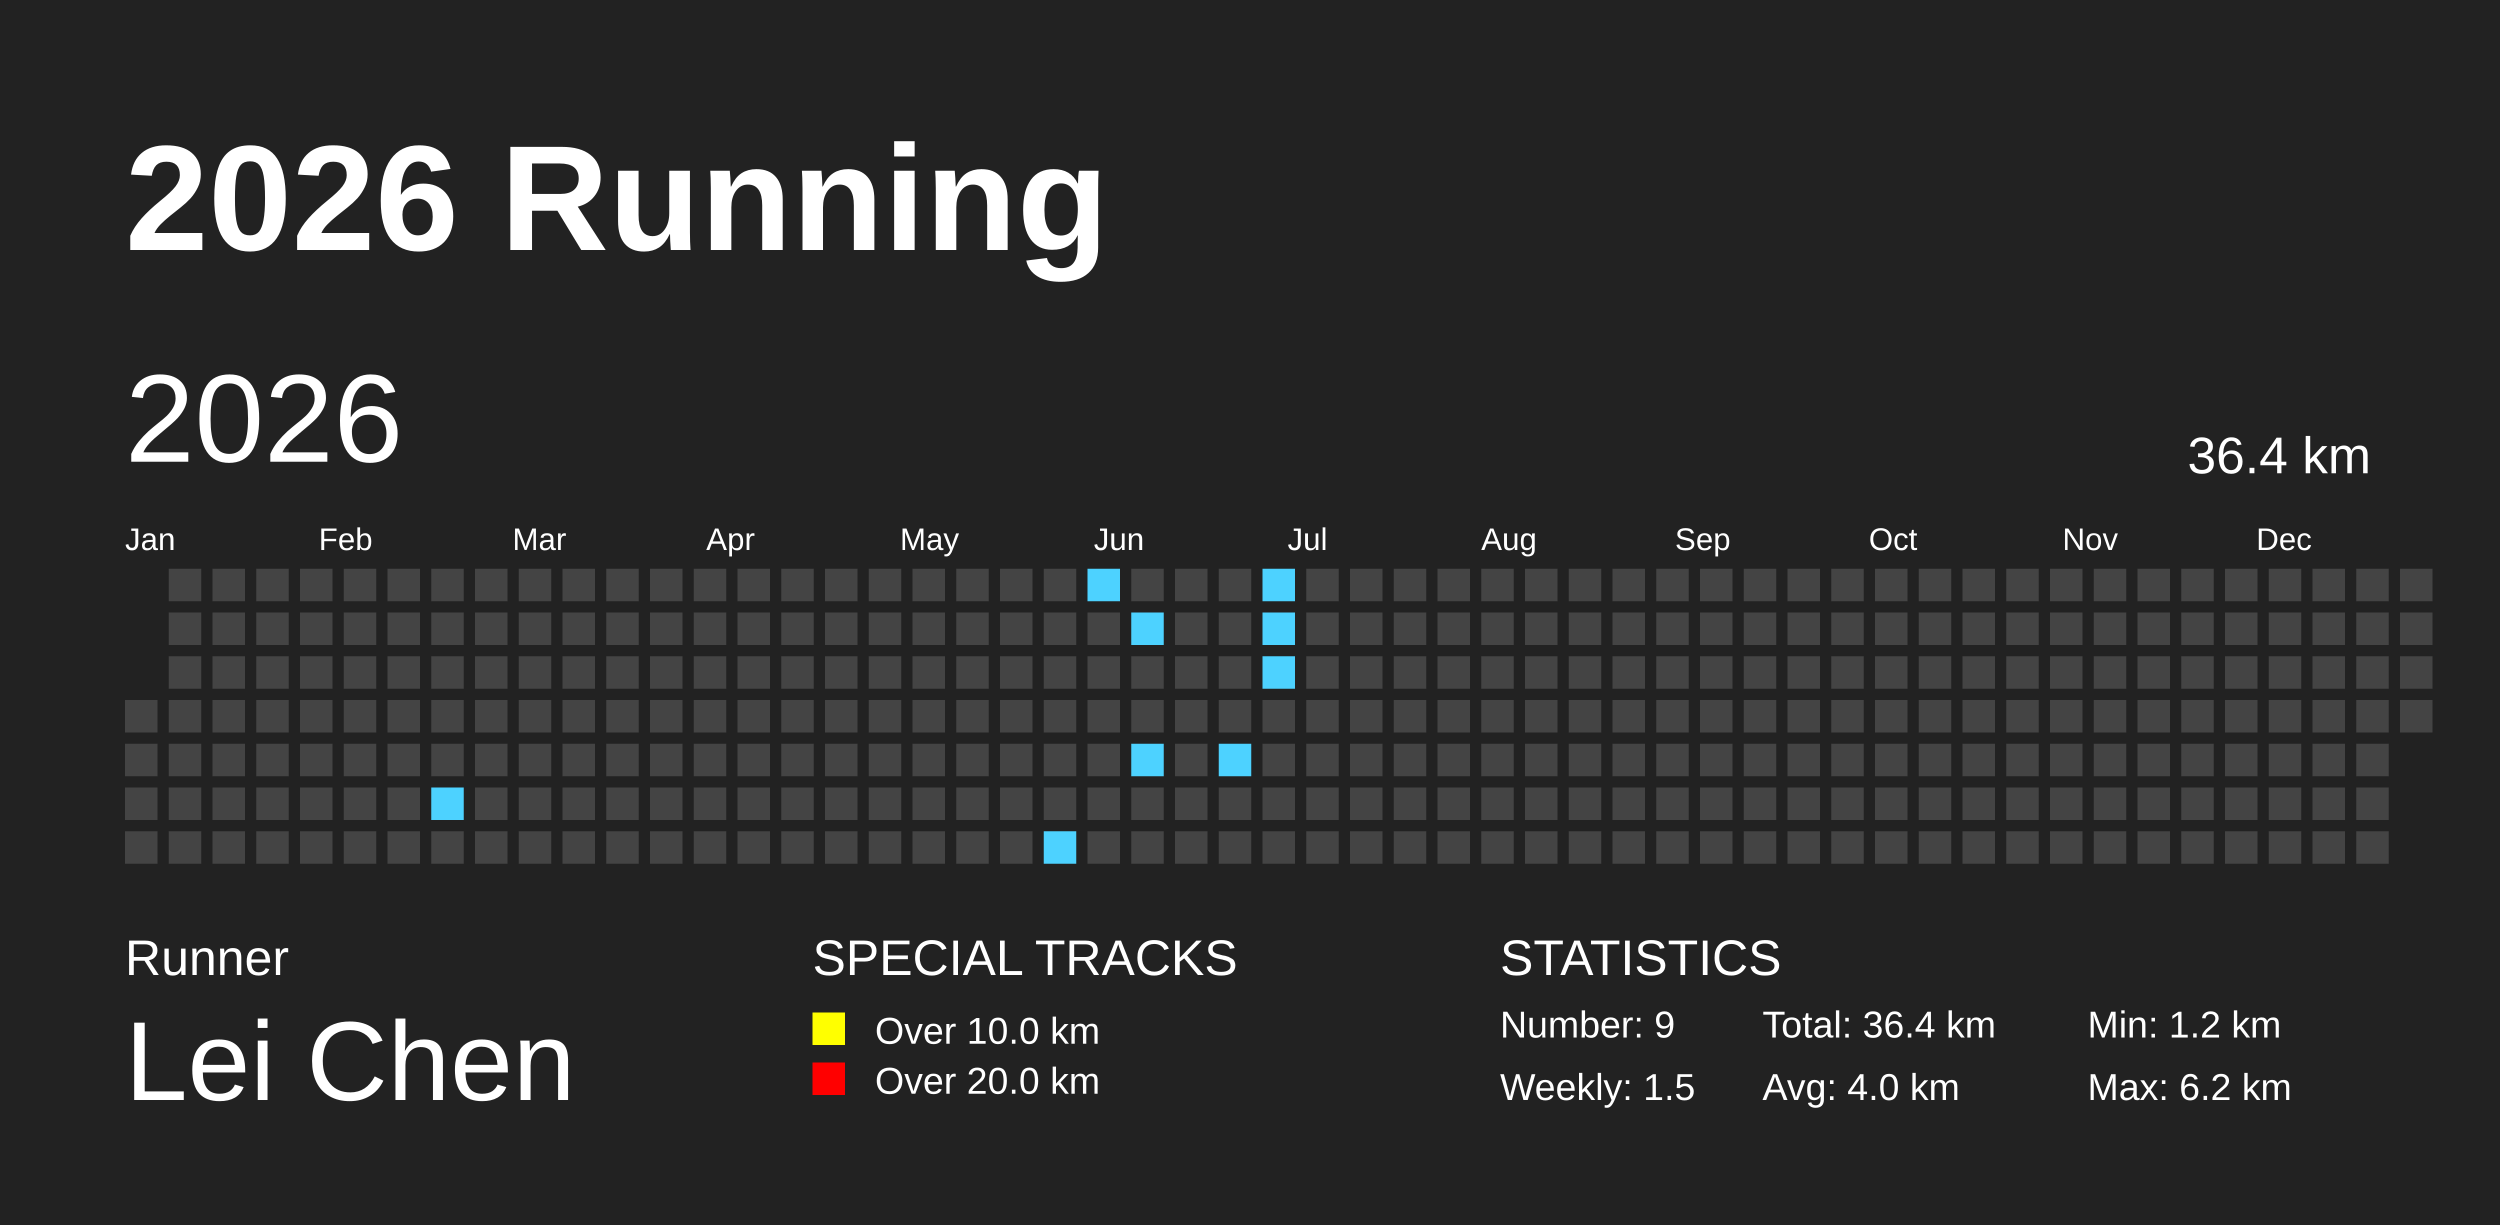
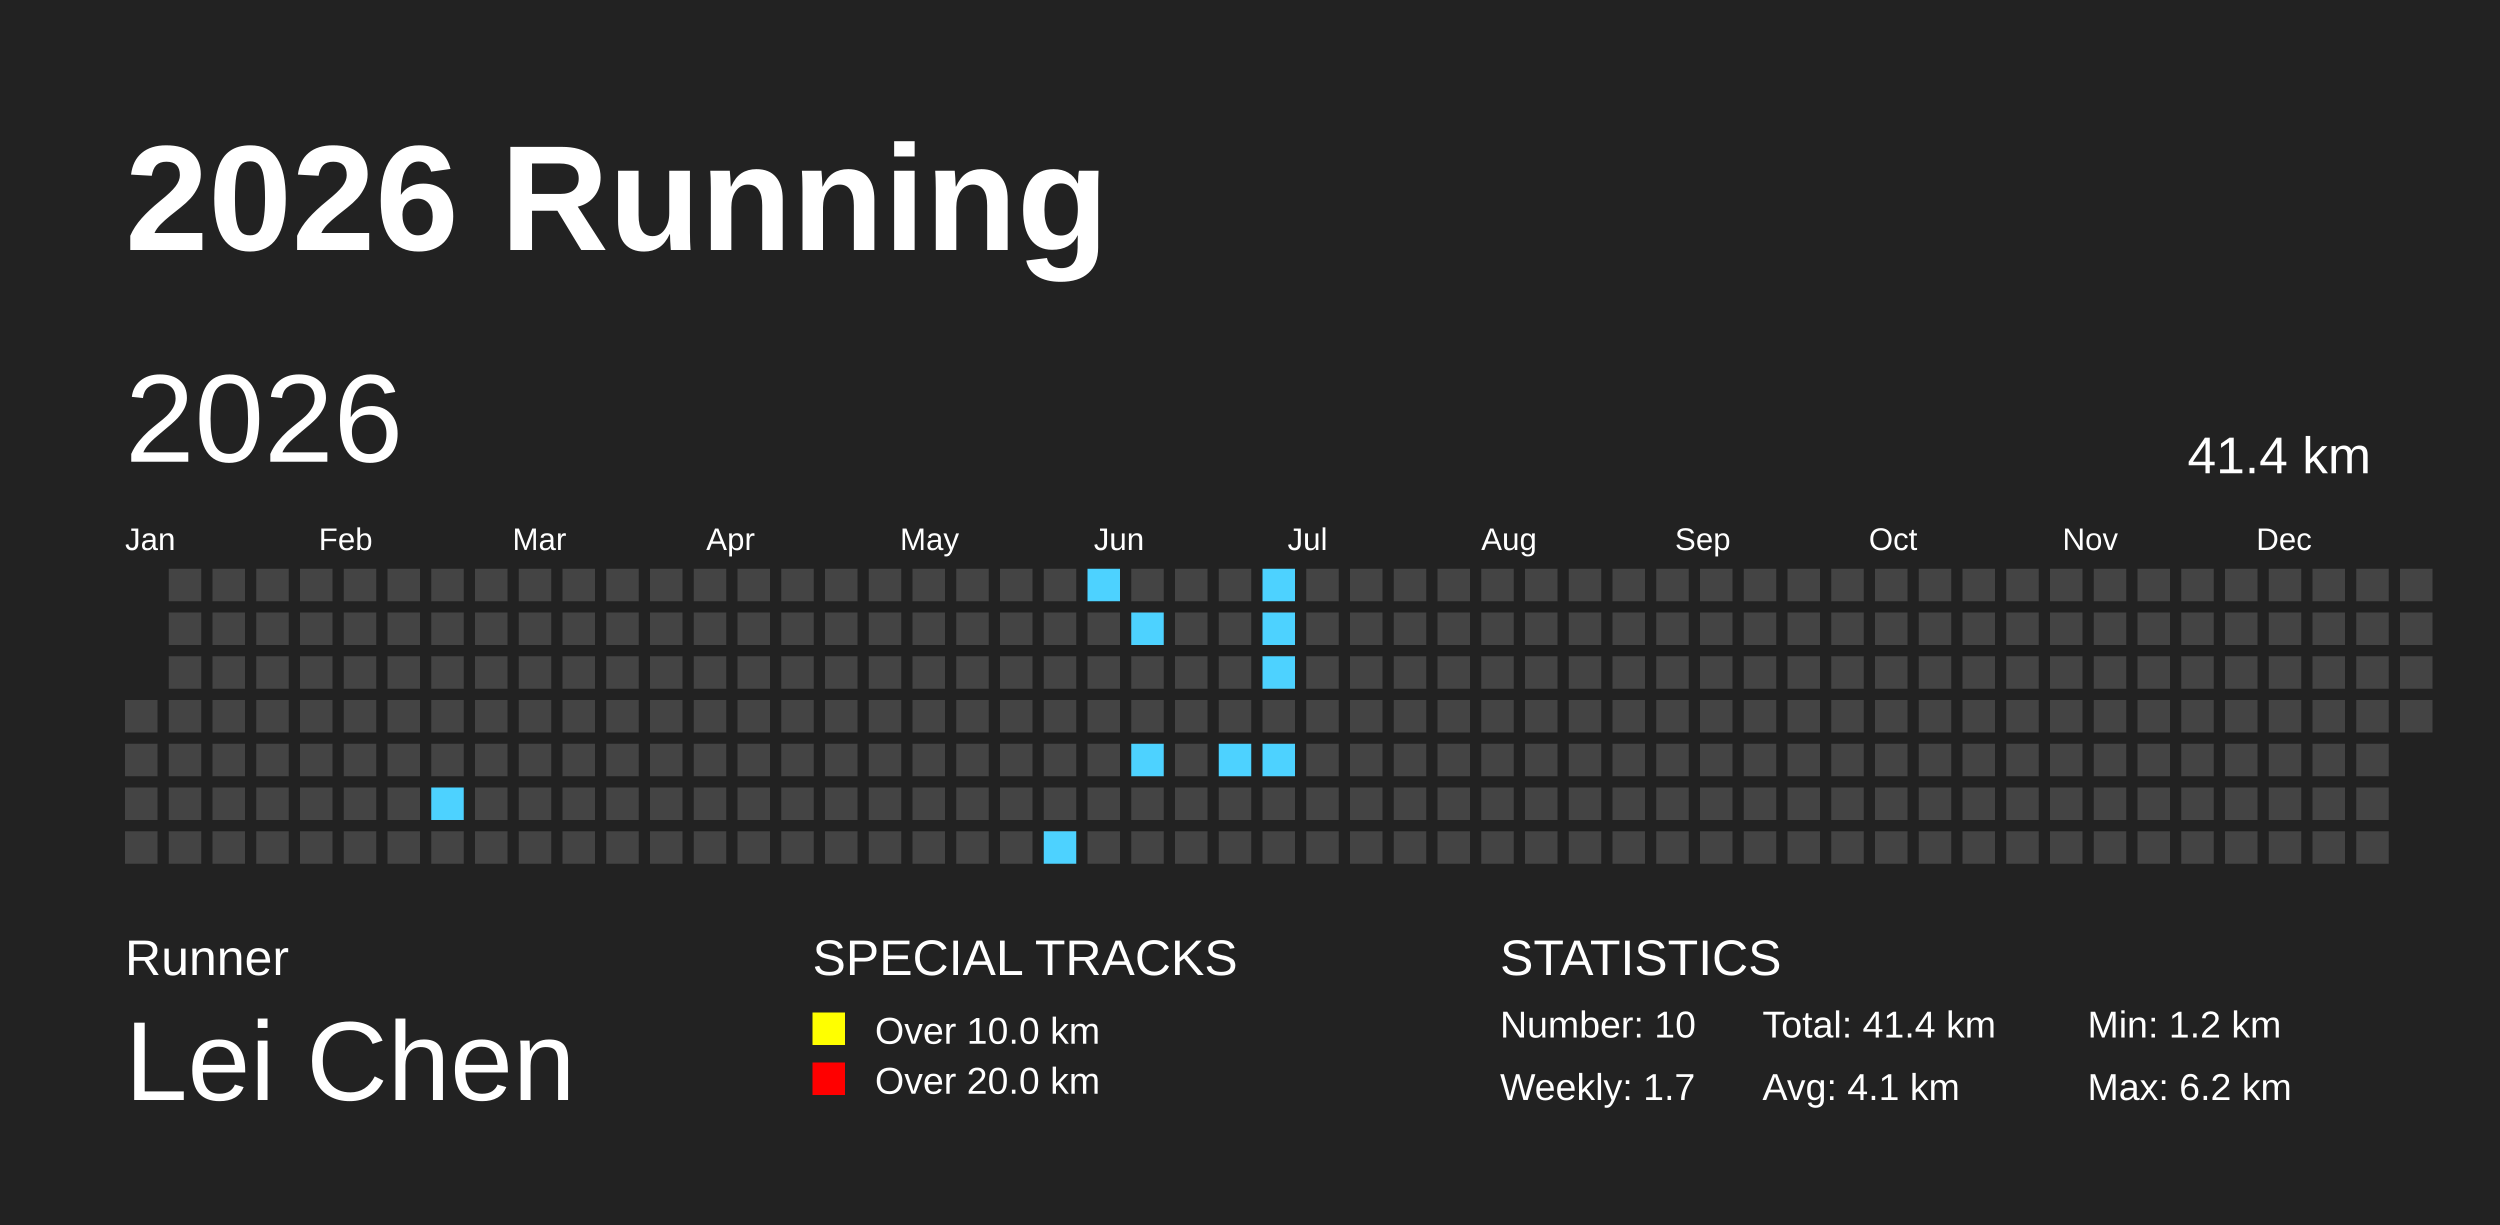
<svg xmlns="http://www.w3.org/2000/svg" baseProfile="full" height="98mm" version="1.1" viewBox="0,0,200,98" width="200mm">
  <defs />
  <rect fill="#222222" height="98" width="200" x="0" y="0" />
  <text fill="#FFFFFF" style="font-size:12px; font-family:Arial; font-weight:bold;" x="10" y="20">2026 Running</text>
  <text fill="#FFFFFF" style="font-size:4px; font-family:Arial" x="10" y="78">Runner</text>
  <text fill="#FFFFFF" style="font-size:9px; font-family:Arial" x="10" y="88">Lei Chen</text>
  <text fill="#FFFFFF" style="font-size:4px; font-family:Arial" x="65" y="78">SPECIAL TRACKS</text>
  <rect fill="yellow" height="2.6" width="2.6" x="65" y="81" />
  <text fill="#FFFFFF" style="font-size:3px; font-family:Arial" x="70" y="83.5">Over 10.0 km</text>
  <rect fill="red" height="2.6" width="2.6" x="65" y="85" />
  <text fill="#FFFFFF" style="font-size:3px; font-family:Arial" x="70" y="87.5">Over 20.0 km</text>
  <text fill="#FFFFFF" style="font-size:4px; font-family:Arial" x="120" y="78">STATISTICS</text>
-   <text fill="#FFFFFF" style="font-size:3px; font-family:Arial" x="120" y="83">Number: 9</text>
-   <text fill="#FFFFFF" style="font-size:3px; font-family:Arial" x="120" y="88">Weekly: 1.5</text>
-   <text fill="#FFFFFF" style="font-size:3px; font-family:Arial" x="141" y="83">Total: 36.4 km</text>
-   <text fill="#FFFFFF" style="font-size:3px; font-family:Arial" x="141" y="88">Avg: 4.0 km</text>
+   <text fill="#FFFFFF" style="font-size:3px; font-family:Arial" x="120" y="83">Number: 10</text>
+   <text fill="#FFFFFF" style="font-size:3px; font-family:Arial" x="120" y="88">Weekly: 1.7</text>
+   <text fill="#FFFFFF" style="font-size:3px; font-family:Arial" x="141" y="83">Total: 41.4 km</text>
+   <text fill="#FFFFFF" style="font-size:3px; font-family:Arial" x="141" y="88">Avg: 4.1 km</text>
  <text fill="#FFFFFF" style="font-size:3px; font-family:Arial" x="167" y="83">Min: 1.2 km</text>
  <text fill="#FFFFFF" style="font-size:3px; font-family:Arial" x="167" y="88">Max: 6.2 km</text>
  <text dominant-baseline="hanging" fill="#FFFFFF" style="font-size:10.0px; font-family:Arial;" x="10" y="30">2026</text>
-   <text dominant-baseline="hanging" fill="#FFFFFF" style="font-size:4.125px; font-family:Arial;" x="175" y="35">36.4 km</text>
+   <text dominant-baseline="hanging" fill="#FFFFFF" style="font-size:4.125px; font-family:Arial;" x="175" y="35">41.4 km</text>
  <text fill="#FFFFFF" style="font-size:2.5px; font-family:Arial" x="10.0" y="44">Jan</text>
  <text fill="#FFFFFF" style="font-size:2.5px; font-family:Arial" x="25.5" y="44">Feb</text>
  <text fill="#FFFFFF" style="font-size:2.5px; font-family:Arial" x="41.0" y="44">Mar</text>
  <text fill="#FFFFFF" style="font-size:2.5px; font-family:Arial" x="56.5" y="44">Apr</text>
  <text fill="#FFFFFF" style="font-size:2.5px; font-family:Arial" x="72.0" y="44">May</text>
  <text fill="#FFFFFF" style="font-size:2.5px; font-family:Arial" x="87.5" y="44">Jun</text>
  <text fill="#FFFFFF" style="font-size:2.5px; font-family:Arial" x="103.0" y="44">Jul</text>
  <text fill="#FFFFFF" style="font-size:2.5px; font-family:Arial" x="118.5" y="44">Aug</text>
  <text fill="#FFFFFF" style="font-size:2.5px; font-family:Arial" x="134.0" y="44">Sep</text>
  <text fill="#FFFFFF" style="font-size:2.5px; font-family:Arial" x="149.5" y="44">Oct</text>
  <text fill="#FFFFFF" style="font-size:2.5px; font-family:Arial" x="165.0" y="44">Nov</text>
  <text fill="#FFFFFF" style="font-size:2.5px; font-family:Arial" x="180.5" y="44">Dec</text>
  <rect fill="#444444" height="2.6" width="2.6" x="10.0" y="56.0" />
  <rect fill="#444444" height="2.6" width="2.6" x="10.0" y="59.5" />
  <rect fill="#444444" height="2.6" width="2.6" x="10.0" y="63.0" />
  <rect fill="#444444" height="2.6" width="2.6" x="10.0" y="66.5" />
  <rect fill="#444444" height="2.6" width="2.6" x="13.5" y="45.5" />
  <rect fill="#444444" height="2.6" width="2.6" x="13.5" y="49.0" />
  <rect fill="#444444" height="2.6" width="2.6" x="13.5" y="52.5" />
  <rect fill="#444444" height="2.6" width="2.6" x="13.5" y="56.0" />
  <rect fill="#444444" height="2.6" width="2.6" x="13.5" y="59.5" />
  <rect fill="#444444" height="2.6" width="2.6" x="13.5" y="63.0" />
  <rect fill="#444444" height="2.6" width="2.6" x="13.5" y="66.5" />
  <rect fill="#444444" height="2.6" width="2.6" x="17.0" y="45.5" />
  <rect fill="#444444" height="2.6" width="2.6" x="17.0" y="49.0" />
  <rect fill="#444444" height="2.6" width="2.6" x="17.0" y="52.5" />
  <rect fill="#444444" height="2.6" width="2.6" x="17.0" y="56.0" />
  <rect fill="#444444" height="2.6" width="2.6" x="17.0" y="59.5" />
  <rect fill="#444444" height="2.6" width="2.6" x="17.0" y="63.0" />
  <rect fill="#444444" height="2.6" width="2.6" x="17.0" y="66.5" />
  <rect fill="#444444" height="2.6" width="2.6" x="20.5" y="45.5" />
  <rect fill="#444444" height="2.6" width="2.6" x="20.5" y="49.0" />
  <rect fill="#444444" height="2.6" width="2.6" x="20.5" y="52.5" />
  <rect fill="#444444" height="2.6" width="2.6" x="20.5" y="56.0" />
  <rect fill="#444444" height="2.6" width="2.6" x="20.5" y="59.5" />
  <rect fill="#444444" height="2.6" width="2.6" x="20.5" y="63.0" />
  <rect fill="#444444" height="2.6" width="2.6" x="20.5" y="66.5" />
  <rect fill="#444444" height="2.6" width="2.6" x="24.0" y="45.5" />
  <rect fill="#444444" height="2.6" width="2.6" x="24.0" y="49.0" />
  <rect fill="#444444" height="2.6" width="2.6" x="24.0" y="52.5" />
  <rect fill="#444444" height="2.6" width="2.6" x="24.0" y="56.0" />
  <rect fill="#444444" height="2.6" width="2.6" x="24.0" y="59.5" />
  <rect fill="#444444" height="2.6" width="2.6" x="24.0" y="63.0" />
  <rect fill="#444444" height="2.6" width="2.6" x="24.0" y="66.5" />
  <rect fill="#444444" height="2.6" width="2.6" x="27.5" y="45.5" />
  <rect fill="#444444" height="2.6" width="2.6" x="27.5" y="49.0" />
  <rect fill="#444444" height="2.6" width="2.6" x="27.5" y="52.5" />
  <rect fill="#444444" height="2.6" width="2.6" x="27.5" y="56.0" />
  <rect fill="#444444" height="2.6" width="2.6" x="27.5" y="59.5" />
  <rect fill="#444444" height="2.6" width="2.6" x="27.5" y="63.0" />
  <rect fill="#444444" height="2.6" width="2.6" x="27.5" y="66.5" />
  <rect fill="#444444" height="2.6" width="2.6" x="31.0" y="45.5" />
  <rect fill="#444444" height="2.6" width="2.6" x="31.0" y="49.0" />
  <rect fill="#444444" height="2.6" width="2.6" x="31.0" y="52.5" />
  <rect fill="#444444" height="2.6" width="2.6" x="31.0" y="56.0" />
  <rect fill="#444444" height="2.6" width="2.6" x="31.0" y="59.5" />
  <rect fill="#444444" height="2.6" width="2.6" x="31.0" y="63.0" />
  <rect fill="#444444" height="2.6" width="2.6" x="31.0" y="66.5" />
  <rect fill="#444444" height="2.6" width="2.6" x="34.5" y="45.5" />
  <rect fill="#444444" height="2.6" width="2.6" x="34.5" y="49.0" />
  <rect fill="#444444" height="2.6" width="2.6" x="34.5" y="52.5" />
  <rect fill="#444444" height="2.6" width="2.6" x="34.5" y="56.0" />
  <rect fill="#444444" height="2.6" width="2.6" x="34.5" y="59.5" />
  <rect fill="#4DD2FF" height="2.6" width="2.6" x="34.5" y="63.0" />
  <rect fill="#444444" height="2.6" width="2.6" x="34.5" y="66.5" />
  <rect fill="#444444" height="2.6" width="2.6" x="38.0" y="45.5" />
  <rect fill="#444444" height="2.6" width="2.6" x="38.0" y="49.0" />
  <rect fill="#444444" height="2.6" width="2.6" x="38.0" y="52.5" />
  <rect fill="#444444" height="2.6" width="2.6" x="38.0" y="56.0" />
  <rect fill="#444444" height="2.6" width="2.6" x="38.0" y="59.5" />
  <rect fill="#444444" height="2.6" width="2.6" x="38.0" y="63.0" />
  <rect fill="#444444" height="2.6" width="2.6" x="38.0" y="66.5" />
  <rect fill="#444444" height="2.6" width="2.6" x="41.5" y="45.5" />
  <rect fill="#444444" height="2.6" width="2.6" x="41.5" y="49.0" />
  <rect fill="#444444" height="2.6" width="2.6" x="41.5" y="52.5" />
  <rect fill="#444444" height="2.6" width="2.6" x="41.5" y="56.0" />
  <rect fill="#444444" height="2.6" width="2.6" x="41.5" y="59.5" />
  <rect fill="#444444" height="2.6" width="2.6" x="41.5" y="63.0" />
  <rect fill="#444444" height="2.6" width="2.6" x="41.5" y="66.5" />
  <rect fill="#444444" height="2.6" width="2.6" x="45.0" y="45.5" />
  <rect fill="#444444" height="2.6" width="2.6" x="45.0" y="49.0" />
  <rect fill="#444444" height="2.6" width="2.6" x="45.0" y="52.5" />
  <rect fill="#444444" height="2.6" width="2.6" x="45.0" y="56.0" />
  <rect fill="#444444" height="2.6" width="2.6" x="45.0" y="59.5" />
  <rect fill="#444444" height="2.6" width="2.6" x="45.0" y="63.0" />
  <rect fill="#444444" height="2.6" width="2.6" x="45.0" y="66.5" />
  <rect fill="#444444" height="2.6" width="2.6" x="48.5" y="45.5" />
  <rect fill="#444444" height="2.6" width="2.6" x="48.5" y="49.0" />
  <rect fill="#444444" height="2.6" width="2.6" x="48.5" y="52.5" />
  <rect fill="#444444" height="2.6" width="2.6" x="48.5" y="56.0" />
  <rect fill="#444444" height="2.6" width="2.6" x="48.5" y="59.5" />
  <rect fill="#444444" height="2.6" width="2.6" x="48.5" y="63.0" />
  <rect fill="#444444" height="2.6" width="2.6" x="48.5" y="66.5" />
  <rect fill="#444444" height="2.6" width="2.6" x="52.0" y="45.5" />
  <rect fill="#444444" height="2.6" width="2.6" x="52.0" y="49.0" />
  <rect fill="#444444" height="2.6" width="2.6" x="52.0" y="52.5" />
  <rect fill="#444444" height="2.6" width="2.6" x="52.0" y="56.0" />
  <rect fill="#444444" height="2.6" width="2.6" x="52.0" y="59.5" />
  <rect fill="#444444" height="2.6" width="2.6" x="52.0" y="63.0" />
  <rect fill="#444444" height="2.6" width="2.6" x="52.0" y="66.5" />
  <rect fill="#444444" height="2.6" width="2.6" x="55.5" y="45.5" />
  <rect fill="#444444" height="2.6" width="2.6" x="55.5" y="49.0" />
  <rect fill="#444444" height="2.6" width="2.6" x="55.5" y="52.5" />
  <rect fill="#444444" height="2.6" width="2.6" x="55.5" y="56.0" />
  <rect fill="#444444" height="2.6" width="2.6" x="55.5" y="59.5" />
  <rect fill="#444444" height="2.6" width="2.6" x="55.5" y="63.0" />
  <rect fill="#444444" height="2.6" width="2.6" x="55.5" y="66.5" />
  <rect fill="#444444" height="2.6" width="2.6" x="59.0" y="45.5" />
  <rect fill="#444444" height="2.6" width="2.6" x="59.0" y="49.0" />
  <rect fill="#444444" height="2.6" width="2.6" x="59.0" y="52.5" />
  <rect fill="#444444" height="2.6" width="2.6" x="59.0" y="56.0" />
  <rect fill="#444444" height="2.6" width="2.6" x="59.0" y="59.5" />
  <rect fill="#444444" height="2.6" width="2.6" x="59.0" y="63.0" />
  <rect fill="#444444" height="2.6" width="2.6" x="59.0" y="66.5" />
  <rect fill="#444444" height="2.6" width="2.6" x="62.5" y="45.5" />
  <rect fill="#444444" height="2.6" width="2.6" x="62.5" y="49.0" />
  <rect fill="#444444" height="2.6" width="2.6" x="62.5" y="52.5" />
  <rect fill="#444444" height="2.6" width="2.6" x="62.5" y="56.0" />
  <rect fill="#444444" height="2.6" width="2.6" x="62.5" y="59.5" />
  <rect fill="#444444" height="2.6" width="2.6" x="62.5" y="63.0" />
  <rect fill="#444444" height="2.6" width="2.6" x="62.5" y="66.5" />
  <rect fill="#444444" height="2.6" width="2.6" x="66.0" y="45.5" />
  <rect fill="#444444" height="2.6" width="2.6" x="66.0" y="49.0" />
  <rect fill="#444444" height="2.6" width="2.6" x="66.0" y="52.5" />
  <rect fill="#444444" height="2.6" width="2.6" x="66.0" y="56.0" />
  <rect fill="#444444" height="2.6" width="2.6" x="66.0" y="59.5" />
  <rect fill="#444444" height="2.6" width="2.6" x="66.0" y="63.0" />
  <rect fill="#444444" height="2.6" width="2.6" x="66.0" y="66.5" />
  <rect fill="#444444" height="2.6" width="2.6" x="69.5" y="45.5" />
  <rect fill="#444444" height="2.6" width="2.6" x="69.5" y="49.0" />
  <rect fill="#444444" height="2.6" width="2.6" x="69.5" y="52.5" />
  <rect fill="#444444" height="2.6" width="2.6" x="69.5" y="56.0" />
  <rect fill="#444444" height="2.6" width="2.6" x="69.5" y="59.5" />
  <rect fill="#444444" height="2.6" width="2.6" x="69.5" y="63.0" />
  <rect fill="#444444" height="2.6" width="2.6" x="69.5" y="66.5" />
  <rect fill="#444444" height="2.6" width="2.6" x="73.0" y="45.5" />
  <rect fill="#444444" height="2.6" width="2.6" x="73.0" y="49.0" />
  <rect fill="#444444" height="2.6" width="2.6" x="73.0" y="52.5" />
  <rect fill="#444444" height="2.6" width="2.6" x="73.0" y="56.0" />
  <rect fill="#444444" height="2.6" width="2.6" x="73.0" y="59.5" />
  <rect fill="#444444" height="2.6" width="2.6" x="73.0" y="63.0" />
  <rect fill="#444444" height="2.6" width="2.6" x="73.0" y="66.5" />
  <rect fill="#444444" height="2.6" width="2.6" x="76.5" y="45.5" />
  <rect fill="#444444" height="2.6" width="2.6" x="76.5" y="49.0" />
  <rect fill="#444444" height="2.6" width="2.6" x="76.5" y="52.5" />
  <rect fill="#444444" height="2.6" width="2.6" x="76.5" y="56.0" />
  <rect fill="#444444" height="2.6" width="2.6" x="76.5" y="59.5" />
  <rect fill="#444444" height="2.6" width="2.6" x="76.5" y="63.0" />
  <rect fill="#444444" height="2.6" width="2.6" x="76.5" y="66.5" />
  <rect fill="#444444" height="2.6" width="2.6" x="80.0" y="45.5" />
  <rect fill="#444444" height="2.6" width="2.6" x="80.0" y="49.0" />
  <rect fill="#444444" height="2.6" width="2.6" x="80.0" y="52.5" />
  <rect fill="#444444" height="2.6" width="2.6" x="80.0" y="56.0" />
  <rect fill="#444444" height="2.6" width="2.6" x="80.0" y="59.5" />
  <rect fill="#444444" height="2.6" width="2.6" x="80.0" y="63.0" />
  <rect fill="#444444" height="2.6" width="2.6" x="80.0" y="66.5" />
  <rect fill="#444444" height="2.6" width="2.6" x="83.5" y="45.5" />
  <rect fill="#444444" height="2.6" width="2.6" x="83.5" y="49.0" />
  <rect fill="#444444" height="2.6" width="2.6" x="83.5" y="52.5" />
  <rect fill="#444444" height="2.6" width="2.6" x="83.5" y="56.0" />
  <rect fill="#444444" height="2.6" width="2.6" x="83.5" y="59.5" />
  <rect fill="#444444" height="2.6" width="2.6" x="83.5" y="63.0" />
  <rect fill="#4DD2FF" height="2.6" width="2.6" x="83.5" y="66.5" />
  <rect fill="#4DD2FF" height="2.6" width="2.6" x="87.0" y="45.5" />
  <rect fill="#444444" height="2.6" width="2.6" x="87.0" y="49.0" />
  <rect fill="#444444" height="2.6" width="2.6" x="87.0" y="52.5" />
  <rect fill="#444444" height="2.6" width="2.6" x="87.0" y="56.0" />
  <rect fill="#444444" height="2.6" width="2.6" x="87.0" y="59.5" />
  <rect fill="#444444" height="2.6" width="2.6" x="87.0" y="63.0" />
  <rect fill="#444444" height="2.6" width="2.6" x="87.0" y="66.5" />
  <rect fill="#444444" height="2.6" width="2.6" x="90.5" y="45.5" />
  <rect fill="#4DD2FF" height="2.6" width="2.6" x="90.5" y="49.0" />
  <rect fill="#444444" height="2.6" width="2.6" x="90.5" y="52.5" />
  <rect fill="#444444" height="2.6" width="2.6" x="90.5" y="56.0" />
  <rect fill="#4DD2FF" height="2.6" width="2.6" x="90.5" y="59.5" />
  <rect fill="#444444" height="2.6" width="2.6" x="90.5" y="63.0" />
  <rect fill="#444444" height="2.6" width="2.6" x="90.5" y="66.5" />
  <rect fill="#444444" height="2.6" width="2.6" x="94.0" y="45.5" />
  <rect fill="#444444" height="2.6" width="2.6" x="94.0" y="49.0" />
  <rect fill="#444444" height="2.6" width="2.6" x="94.0" y="52.5" />
  <rect fill="#444444" height="2.6" width="2.6" x="94.0" y="56.0" />
  <rect fill="#444444" height="2.6" width="2.6" x="94.0" y="59.5" />
  <rect fill="#444444" height="2.6" width="2.6" x="94.0" y="63.0" />
  <rect fill="#444444" height="2.6" width="2.6" x="94.0" y="66.5" />
  <rect fill="#444444" height="2.6" width="2.6" x="97.5" y="45.5" />
  <rect fill="#444444" height="2.6" width="2.6" x="97.5" y="49.0" />
  <rect fill="#444444" height="2.6" width="2.6" x="97.5" y="52.5" />
  <rect fill="#444444" height="2.6" width="2.6" x="97.5" y="56.0" />
  <rect fill="#4DD2FF" height="2.6" width="2.6" x="97.5" y="59.5" />
  <rect fill="#444444" height="2.6" width="2.6" x="97.5" y="63.0" />
  <rect fill="#444444" height="2.6" width="2.6" x="97.5" y="66.5" />
  <rect fill="#4DD2FF" height="2.6" width="2.6" x="101.0" y="45.5" />
  <rect fill="#4DD2FF" height="2.6" width="2.6" x="101.0" y="49.0" />
  <rect fill="#4DD2FF" height="2.6" width="2.6" x="101.0" y="52.5" />
  <rect fill="#444444" height="2.6" width="2.6" x="101.0" y="56.0" />
-   <rect fill="#444444" height="2.6" width="2.6" x="101.0" y="59.5" />
+   <rect fill="#4DD2FF" height="2.6" width="2.6" x="101.0" y="59.5" />
  <rect fill="#444444" height="2.6" width="2.6" x="101.0" y="63.0" />
  <rect fill="#444444" height="2.6" width="2.6" x="101.0" y="66.5" />
  <rect fill="#444444" height="2.6" width="2.6" x="104.5" y="45.5" />
  <rect fill="#444444" height="2.6" width="2.6" x="104.5" y="49.0" />
  <rect fill="#444444" height="2.6" width="2.6" x="104.5" y="52.5" />
  <rect fill="#444444" height="2.6" width="2.6" x="104.5" y="56.0" />
  <rect fill="#444444" height="2.6" width="2.6" x="104.5" y="59.5" />
  <rect fill="#444444" height="2.6" width="2.6" x="104.5" y="63.0" />
  <rect fill="#444444" height="2.6" width="2.6" x="104.5" y="66.5" />
  <rect fill="#444444" height="2.6" width="2.6" x="108.0" y="45.5" />
  <rect fill="#444444" height="2.6" width="2.6" x="108.0" y="49.0" />
  <rect fill="#444444" height="2.6" width="2.6" x="108.0" y="52.5" />
  <rect fill="#444444" height="2.6" width="2.6" x="108.0" y="56.0" />
  <rect fill="#444444" height="2.6" width="2.6" x="108.0" y="59.5" />
  <rect fill="#444444" height="2.6" width="2.6" x="108.0" y="63.0" />
  <rect fill="#444444" height="2.6" width="2.6" x="108.0" y="66.5" />
  <rect fill="#444444" height="2.6" width="2.6" x="111.5" y="45.5" />
  <rect fill="#444444" height="2.6" width="2.6" x="111.5" y="49.0" />
  <rect fill="#444444" height="2.6" width="2.6" x="111.5" y="52.5" />
  <rect fill="#444444" height="2.6" width="2.6" x="111.5" y="56.0" />
  <rect fill="#444444" height="2.6" width="2.6" x="111.5" y="59.5" />
  <rect fill="#444444" height="2.6" width="2.6" x="111.5" y="63.0" />
  <rect fill="#444444" height="2.6" width="2.6" x="111.5" y="66.5" />
  <rect fill="#444444" height="2.6" width="2.6" x="115.0" y="45.5" />
  <rect fill="#444444" height="2.6" width="2.6" x="115.0" y="49.0" />
  <rect fill="#444444" height="2.6" width="2.6" x="115.0" y="52.5" />
  <rect fill="#444444" height="2.6" width="2.6" x="115.0" y="56.0" />
  <rect fill="#444444" height="2.6" width="2.6" x="115.0" y="59.5" />
  <rect fill="#444444" height="2.6" width="2.6" x="115.0" y="63.0" />
  <rect fill="#444444" height="2.6" width="2.6" x="115.0" y="66.5" />
  <rect fill="#444444" height="2.6" width="2.6" x="118.5" y="45.5" />
  <rect fill="#444444" height="2.6" width="2.6" x="118.5" y="49.0" />
  <rect fill="#444444" height="2.6" width="2.6" x="118.5" y="52.5" />
  <rect fill="#444444" height="2.6" width="2.6" x="118.5" y="56.0" />
  <rect fill="#444444" height="2.6" width="2.6" x="118.5" y="59.5" />
  <rect fill="#444444" height="2.6" width="2.6" x="118.5" y="63.0" />
  <rect fill="#444444" height="2.6" width="2.6" x="118.5" y="66.5" />
  <rect fill="#444444" height="2.6" width="2.6" x="122.0" y="45.5" />
  <rect fill="#444444" height="2.6" width="2.6" x="122.0" y="49.0" />
  <rect fill="#444444" height="2.6" width="2.6" x="122.0" y="52.5" />
  <rect fill="#444444" height="2.6" width="2.6" x="122.0" y="56.0" />
  <rect fill="#444444" height="2.6" width="2.6" x="122.0" y="59.5" />
  <rect fill="#444444" height="2.6" width="2.6" x="122.0" y="63.0" />
  <rect fill="#444444" height="2.6" width="2.6" x="122.0" y="66.5" />
  <rect fill="#444444" height="2.6" width="2.6" x="125.5" y="45.5" />
  <rect fill="#444444" height="2.6" width="2.6" x="125.5" y="49.0" />
  <rect fill="#444444" height="2.6" width="2.6" x="125.5" y="52.5" />
  <rect fill="#444444" height="2.6" width="2.6" x="125.5" y="56.0" />
  <rect fill="#444444" height="2.6" width="2.6" x="125.5" y="59.5" />
  <rect fill="#444444" height="2.6" width="2.6" x="125.5" y="63.0" />
  <rect fill="#444444" height="2.6" width="2.6" x="125.5" y="66.5" />
  <rect fill="#444444" height="2.6" width="2.6" x="129.0" y="45.5" />
  <rect fill="#444444" height="2.6" width="2.6" x="129.0" y="49.0" />
  <rect fill="#444444" height="2.6" width="2.6" x="129.0" y="52.5" />
  <rect fill="#444444" height="2.6" width="2.6" x="129.0" y="56.0" />
  <rect fill="#444444" height="2.6" width="2.6" x="129.0" y="59.5" />
  <rect fill="#444444" height="2.6" width="2.6" x="129.0" y="63.0" />
  <rect fill="#444444" height="2.6" width="2.6" x="129.0" y="66.5" />
  <rect fill="#444444" height="2.6" width="2.6" x="132.5" y="45.5" />
  <rect fill="#444444" height="2.6" width="2.6" x="132.5" y="49.0" />
  <rect fill="#444444" height="2.6" width="2.6" x="132.5" y="52.5" />
  <rect fill="#444444" height="2.6" width="2.6" x="132.5" y="56.0" />
  <rect fill="#444444" height="2.6" width="2.6" x="132.5" y="59.5" />
  <rect fill="#444444" height="2.6" width="2.6" x="132.5" y="63.0" />
  <rect fill="#444444" height="2.6" width="2.6" x="132.5" y="66.5" />
  <rect fill="#444444" height="2.6" width="2.6" x="136.0" y="45.5" />
  <rect fill="#444444" height="2.6" width="2.6" x="136.0" y="49.0" />
  <rect fill="#444444" height="2.6" width="2.6" x="136.0" y="52.5" />
  <rect fill="#444444" height="2.6" width="2.6" x="136.0" y="56.0" />
  <rect fill="#444444" height="2.6" width="2.6" x="136.0" y="59.5" />
  <rect fill="#444444" height="2.6" width="2.6" x="136.0" y="63.0" />
  <rect fill="#444444" height="2.6" width="2.6" x="136.0" y="66.5" />
  <rect fill="#444444" height="2.6" width="2.6" x="139.5" y="45.5" />
  <rect fill="#444444" height="2.6" width="2.6" x="139.5" y="49.0" />
  <rect fill="#444444" height="2.6" width="2.6" x="139.5" y="52.5" />
  <rect fill="#444444" height="2.6" width="2.6" x="139.5" y="56.0" />
  <rect fill="#444444" height="2.6" width="2.6" x="139.5" y="59.5" />
  <rect fill="#444444" height="2.6" width="2.6" x="139.5" y="63.0" />
  <rect fill="#444444" height="2.6" width="2.6" x="139.5" y="66.5" />
  <rect fill="#444444" height="2.6" width="2.6" x="143.0" y="45.5" />
  <rect fill="#444444" height="2.6" width="2.6" x="143.0" y="49.0" />
  <rect fill="#444444" height="2.6" width="2.6" x="143.0" y="52.5" />
  <rect fill="#444444" height="2.6" width="2.6" x="143.0" y="56.0" />
  <rect fill="#444444" height="2.6" width="2.6" x="143.0" y="59.5" />
  <rect fill="#444444" height="2.6" width="2.6" x="143.0" y="63.0" />
  <rect fill="#444444" height="2.6" width="2.6" x="143.0" y="66.5" />
  <rect fill="#444444" height="2.6" width="2.6" x="146.5" y="45.5" />
  <rect fill="#444444" height="2.6" width="2.6" x="146.5" y="49.0" />
  <rect fill="#444444" height="2.6" width="2.6" x="146.5" y="52.5" />
  <rect fill="#444444" height="2.6" width="2.6" x="146.5" y="56.0" />
  <rect fill="#444444" height="2.6" width="2.6" x="146.5" y="59.5" />
  <rect fill="#444444" height="2.6" width="2.6" x="146.5" y="63.0" />
  <rect fill="#444444" height="2.6" width="2.6" x="146.5" y="66.5" />
  <rect fill="#444444" height="2.6" width="2.6" x="150.0" y="45.5" />
  <rect fill="#444444" height="2.6" width="2.6" x="150.0" y="49.0" />
  <rect fill="#444444" height="2.6" width="2.6" x="150.0" y="52.5" />
  <rect fill="#444444" height="2.6" width="2.6" x="150.0" y="56.0" />
  <rect fill="#444444" height="2.6" width="2.6" x="150.0" y="59.5" />
  <rect fill="#444444" height="2.6" width="2.6" x="150.0" y="63.0" />
  <rect fill="#444444" height="2.6" width="2.6" x="150.0" y="66.5" />
  <rect fill="#444444" height="2.6" width="2.6" x="153.5" y="45.5" />
  <rect fill="#444444" height="2.6" width="2.6" x="153.5" y="49.0" />
  <rect fill="#444444" height="2.6" width="2.6" x="153.5" y="52.5" />
  <rect fill="#444444" height="2.6" width="2.6" x="153.5" y="56.0" />
  <rect fill="#444444" height="2.6" width="2.6" x="153.5" y="59.5" />
  <rect fill="#444444" height="2.6" width="2.6" x="153.5" y="63.0" />
  <rect fill="#444444" height="2.6" width="2.6" x="153.5" y="66.5" />
  <rect fill="#444444" height="2.6" width="2.6" x="157.0" y="45.5" />
  <rect fill="#444444" height="2.6" width="2.6" x="157.0" y="49.0" />
  <rect fill="#444444" height="2.6" width="2.6" x="157.0" y="52.5" />
  <rect fill="#444444" height="2.6" width="2.6" x="157.0" y="56.0" />
  <rect fill="#444444" height="2.6" width="2.6" x="157.0" y="59.5" />
  <rect fill="#444444" height="2.6" width="2.6" x="157.0" y="63.0" />
  <rect fill="#444444" height="2.6" width="2.6" x="157.0" y="66.5" />
  <rect fill="#444444" height="2.6" width="2.6" x="160.5" y="45.5" />
  <rect fill="#444444" height="2.6" width="2.6" x="160.5" y="49.0" />
  <rect fill="#444444" height="2.6" width="2.6" x="160.5" y="52.5" />
  <rect fill="#444444" height="2.6" width="2.6" x="160.5" y="56.0" />
  <rect fill="#444444" height="2.6" width="2.6" x="160.5" y="59.5" />
  <rect fill="#444444" height="2.6" width="2.6" x="160.5" y="63.0" />
  <rect fill="#444444" height="2.6" width="2.6" x="160.5" y="66.5" />
  <rect fill="#444444" height="2.6" width="2.6" x="164.0" y="45.5" />
  <rect fill="#444444" height="2.6" width="2.6" x="164.0" y="49.0" />
  <rect fill="#444444" height="2.6" width="2.6" x="164.0" y="52.5" />
  <rect fill="#444444" height="2.6" width="2.6" x="164.0" y="56.0" />
  <rect fill="#444444" height="2.6" width="2.6" x="164.0" y="59.5" />
  <rect fill="#444444" height="2.6" width="2.6" x="164.0" y="63.0" />
  <rect fill="#444444" height="2.6" width="2.6" x="164.0" y="66.5" />
  <rect fill="#444444" height="2.6" width="2.6" x="167.5" y="45.5" />
  <rect fill="#444444" height="2.6" width="2.6" x="167.5" y="49.0" />
  <rect fill="#444444" height="2.6" width="2.6" x="167.5" y="52.5" />
  <rect fill="#444444" height="2.6" width="2.6" x="167.5" y="56.0" />
  <rect fill="#444444" height="2.6" width="2.6" x="167.5" y="59.5" />
  <rect fill="#444444" height="2.6" width="2.6" x="167.5" y="63.0" />
  <rect fill="#444444" height="2.6" width="2.6" x="167.5" y="66.5" />
  <rect fill="#444444" height="2.6" width="2.6" x="171.0" y="45.5" />
  <rect fill="#444444" height="2.6" width="2.6" x="171.0" y="49.0" />
  <rect fill="#444444" height="2.6" width="2.6" x="171.0" y="52.5" />
  <rect fill="#444444" height="2.6" width="2.6" x="171.0" y="56.0" />
  <rect fill="#444444" height="2.6" width="2.6" x="171.0" y="59.5" />
  <rect fill="#444444" height="2.6" width="2.6" x="171.0" y="63.0" />
  <rect fill="#444444" height="2.6" width="2.6" x="171.0" y="66.5" />
  <rect fill="#444444" height="2.6" width="2.6" x="174.5" y="45.5" />
  <rect fill="#444444" height="2.6" width="2.6" x="174.5" y="49.0" />
  <rect fill="#444444" height="2.6" width="2.6" x="174.5" y="52.5" />
  <rect fill="#444444" height="2.6" width="2.6" x="174.5" y="56.0" />
  <rect fill="#444444" height="2.6" width="2.6" x="174.5" y="59.5" />
  <rect fill="#444444" height="2.6" width="2.6" x="174.5" y="63.0" />
  <rect fill="#444444" height="2.6" width="2.6" x="174.5" y="66.5" />
  <rect fill="#444444" height="2.6" width="2.6" x="178.0" y="45.5" />
  <rect fill="#444444" height="2.6" width="2.6" x="178.0" y="49.0" />
  <rect fill="#444444" height="2.6" width="2.6" x="178.0" y="52.5" />
  <rect fill="#444444" height="2.6" width="2.6" x="178.0" y="56.0" />
  <rect fill="#444444" height="2.6" width="2.6" x="178.0" y="59.5" />
  <rect fill="#444444" height="2.6" width="2.6" x="178.0" y="63.0" />
  <rect fill="#444444" height="2.6" width="2.6" x="178.0" y="66.5" />
  <rect fill="#444444" height="2.6" width="2.6" x="181.5" y="45.5" />
  <rect fill="#444444" height="2.6" width="2.6" x="181.5" y="49.0" />
  <rect fill="#444444" height="2.6" width="2.6" x="181.5" y="52.5" />
  <rect fill="#444444" height="2.6" width="2.6" x="181.5" y="56.0" />
  <rect fill="#444444" height="2.6" width="2.6" x="181.5" y="59.5" />
  <rect fill="#444444" height="2.6" width="2.6" x="181.5" y="63.0" />
  <rect fill="#444444" height="2.6" width="2.6" x="181.5" y="66.5" />
  <rect fill="#444444" height="2.6" width="2.6" x="185.0" y="45.5" />
  <rect fill="#444444" height="2.6" width="2.6" x="185.0" y="49.0" />
  <rect fill="#444444" height="2.6" width="2.6" x="185.0" y="52.5" />
  <rect fill="#444444" height="2.6" width="2.6" x="185.0" y="56.0" />
  <rect fill="#444444" height="2.6" width="2.6" x="185.0" y="59.5" />
  <rect fill="#444444" height="2.6" width="2.6" x="185.0" y="63.0" />
  <rect fill="#444444" height="2.6" width="2.6" x="185.0" y="66.5" />
  <rect fill="#444444" height="2.6" width="2.6" x="188.5" y="45.5" />
  <rect fill="#444444" height="2.6" width="2.6" x="188.5" y="49.0" />
  <rect fill="#444444" height="2.6" width="2.6" x="188.5" y="52.5" />
  <rect fill="#444444" height="2.6" width="2.6" x="188.5" y="56.0" />
  <rect fill="#444444" height="2.6" width="2.6" x="188.5" y="59.5" />
  <rect fill="#444444" height="2.6" width="2.6" x="188.5" y="63.0" />
  <rect fill="#444444" height="2.6" width="2.6" x="188.5" y="66.5" />
  <rect fill="#444444" height="2.6" width="2.6" x="192.0" y="45.5" />
  <rect fill="#444444" height="2.6" width="2.6" x="192.0" y="49.0" />
  <rect fill="#444444" height="2.6" width="2.6" x="192.0" y="52.5" />
  <rect fill="#444444" height="2.6" width="2.6" x="192.0" y="56.0" />
</svg>
